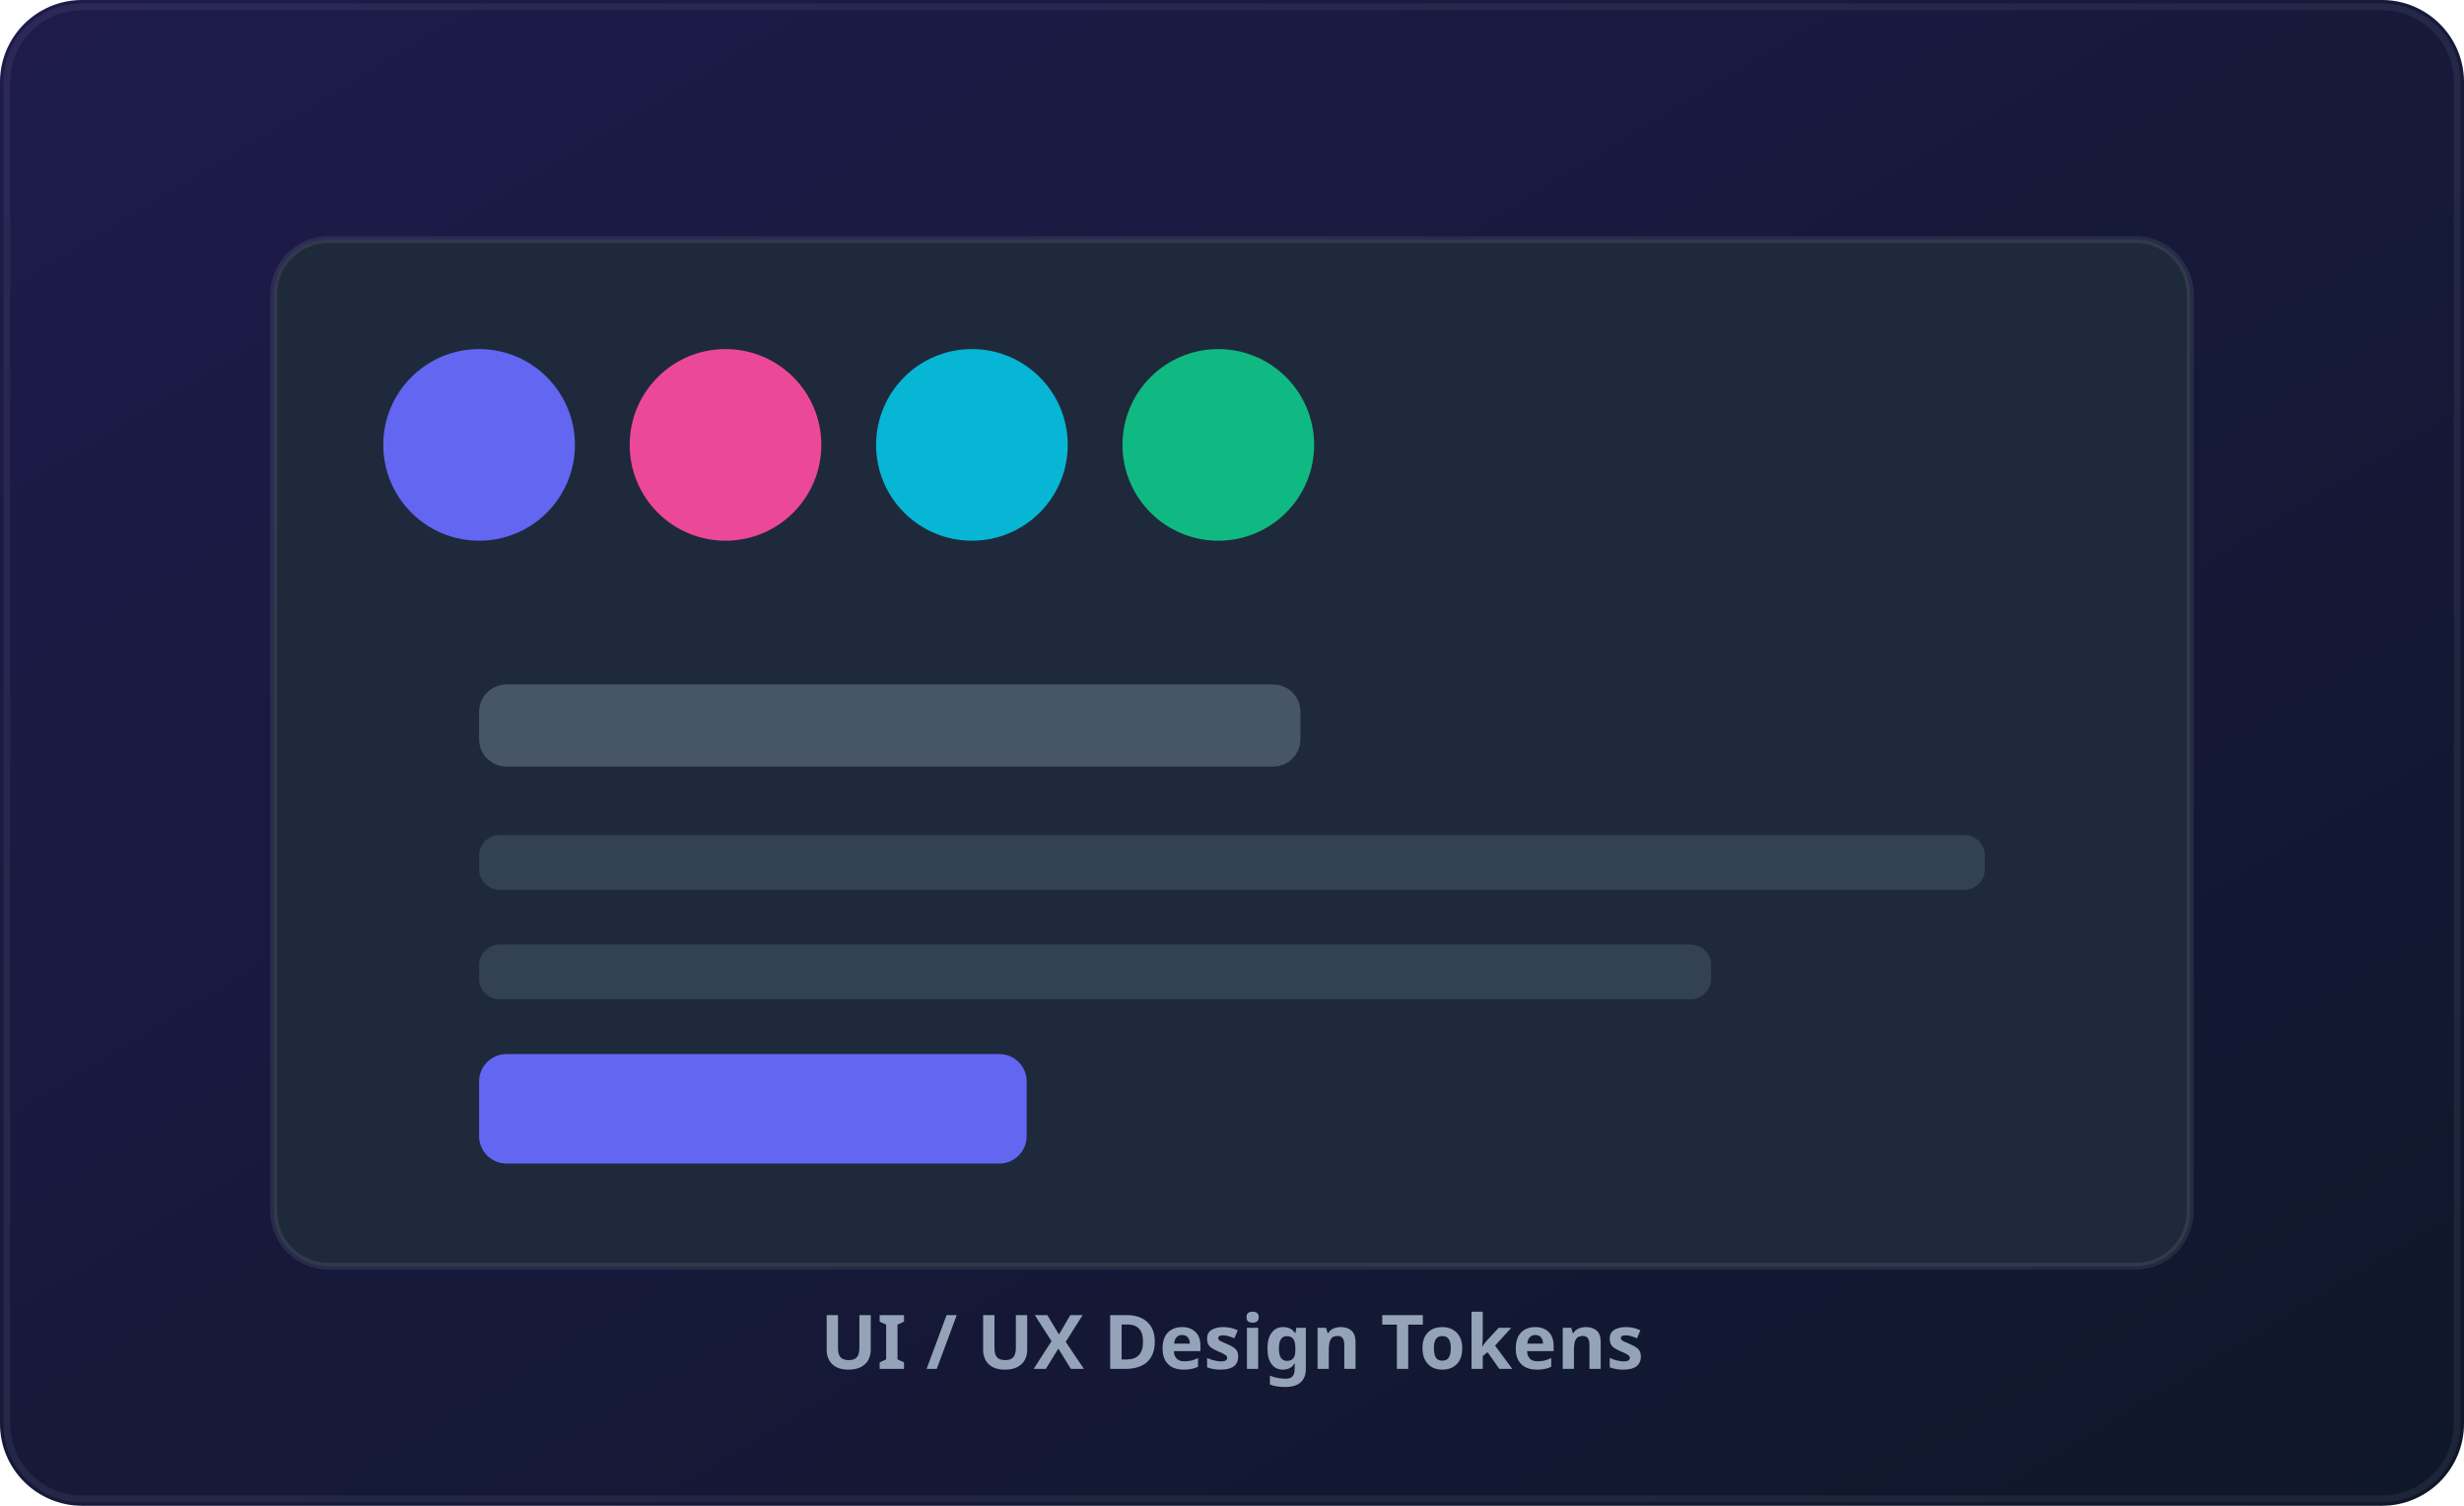
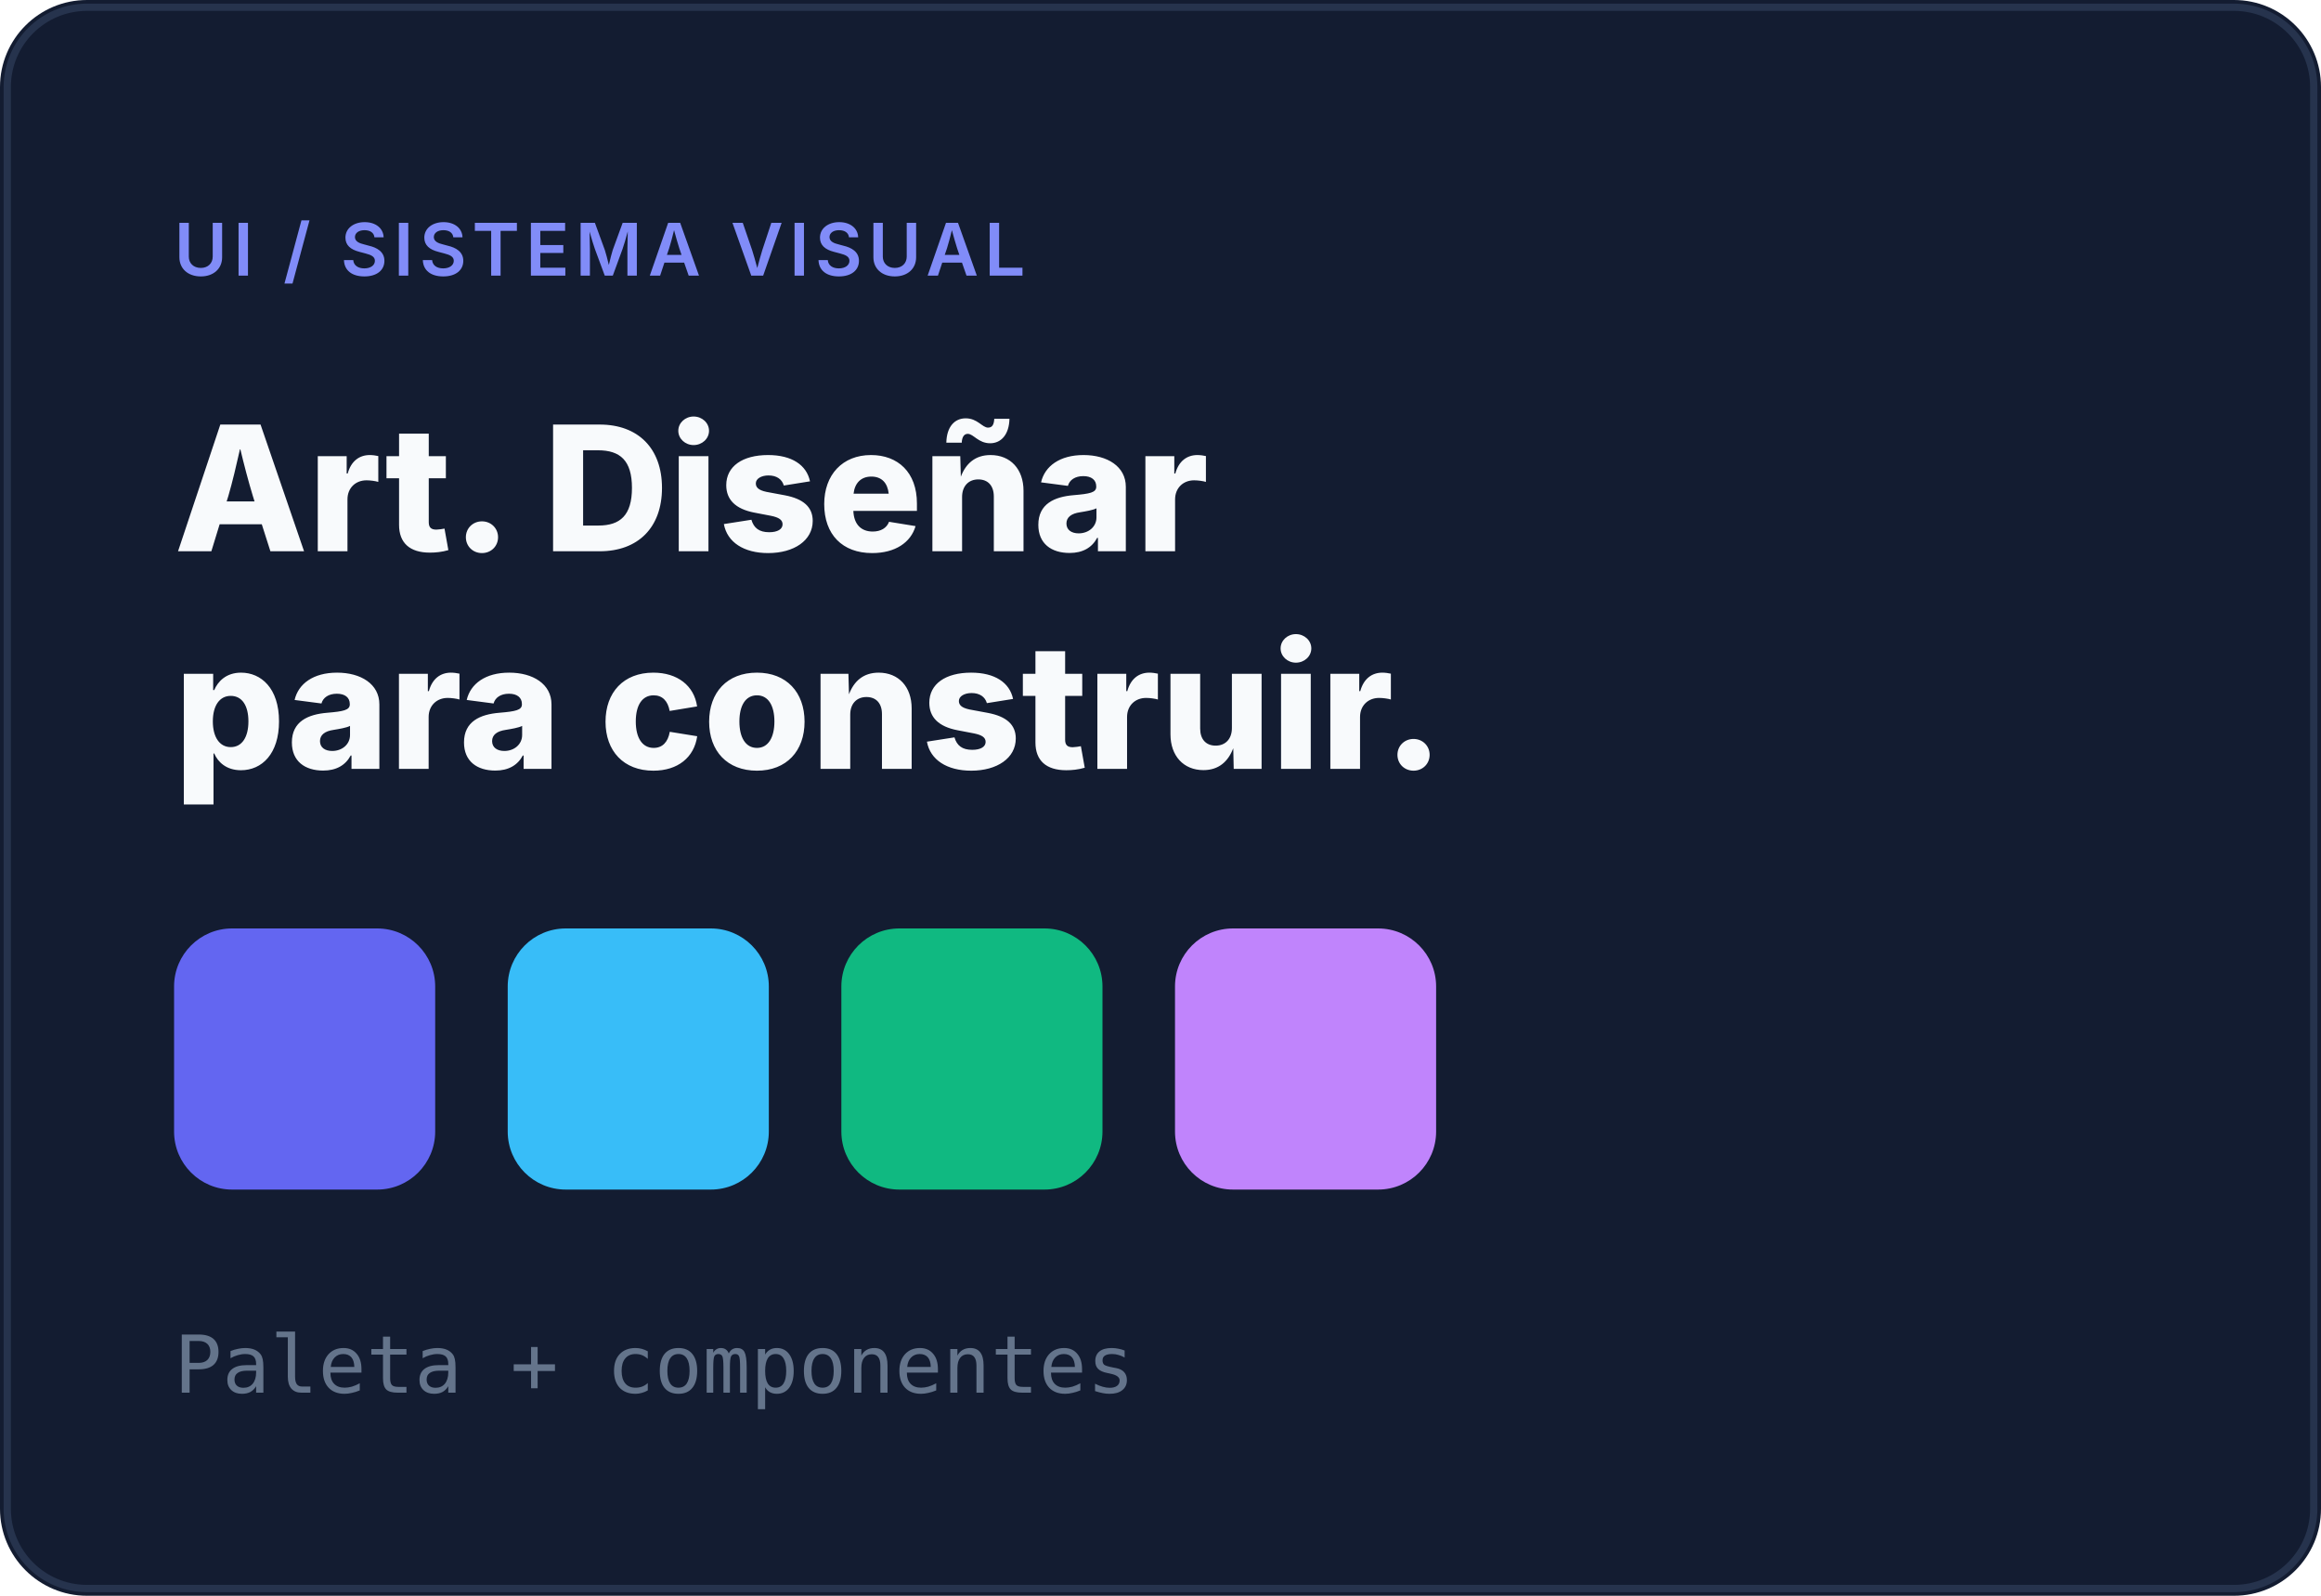
- <svg xmlns="http://www.w3.org/2000/svg" viewBox="0 0 360 220" width="100%" height="100%" fill="none">
-   <defs>
-     <linearGradient id="g-design" x1="0%" y1="0%" x2="100%" y2="100%">
-       <stop offset="0%" stop-color="#1e1b4b" />
-       <stop offset="100%" stop-color="#0f172a" />
-     </linearGradient>
-   </defs>
-   <rect width="360" height="220" rx="12" fill="url(#g-design)" />
-   <rect width="358" height="218" x="1" y="1" rx="11" stroke="rgba(255,255,255,0.06)" />
-   <rect x="40" y="35" width="280" height="150" rx="8" fill="#1e293b" stroke="rgba(255,255,255,0.08)" />
-   <circle cx="70" cy="65" r="14" fill="#6366f1" />
-   <circle cx="106" cy="65" r="14" fill="#ec4899" />
-   <circle cx="142" cy="65" r="14" fill="#06b6d4" />
-   <circle cx="178" cy="65" r="14" fill="#10b981" />
-   <rect x="70" y="100" width="120" height="12" rx="4" fill="#475569" />
-   <rect x="70" y="122" width="220" height="8" rx="3" fill="#334155" />
-   <rect x="70" y="138" width="180" height="8" rx="3" fill="#334155" />
-   <rect x="70" y="154" width="80" height="16" rx="4" fill="#6366f1" />
-   <text x="180" y="200" fill="#94a3b8" font-family="system-ui, sans-serif" font-size="11" font-weight="600" text-anchor="middle">UI / UX Design Tokens</text>
+ <svg xmlns="http://www.w3.org/2000/svg" viewBox="0 0 320 220" width="100%" height="100%" fill="none">
+   <rect width="320" height="220" rx="12" fill="#131c31" />
+   <rect x="1" y="1" width="318" height="218" rx="11" stroke="#26334d" />
+   <text x="24" y="38" fill="#818cf8" font-family="Inter, system-ui, sans-serif" font-size="10" font-weight="600" letter-spacing="0.08em">UI / SISTEMA VISUAL</text>
+   <text x="24" y="76" fill="#f8fafc" font-family="Inter, system-ui, sans-serif" font-size="24" font-weight="800">Art. Diseñar</text>
+   <text x="24" y="106" fill="#f8fafc" font-family="Inter, system-ui, sans-serif" font-size="24" font-weight="800">para construir.</text>
+   <rect x="24" y="128" width="36" height="36" rx="8" fill="#6366f1" />
+   <rect x="70" y="128" width="36" height="36" rx="8" fill="#38bdf8" />
+   <rect x="116" y="128" width="36" height="36" rx="8" fill="#10b981" />
+   <rect x="162" y="128" width="36" height="36" rx="8" fill="#c084fc" />
+   <text x="24" y="192" fill="#64748b" font-family="JetBrains Mono, Consolas, monospace" font-size="11">Paleta + componentes</text>
</svg>
